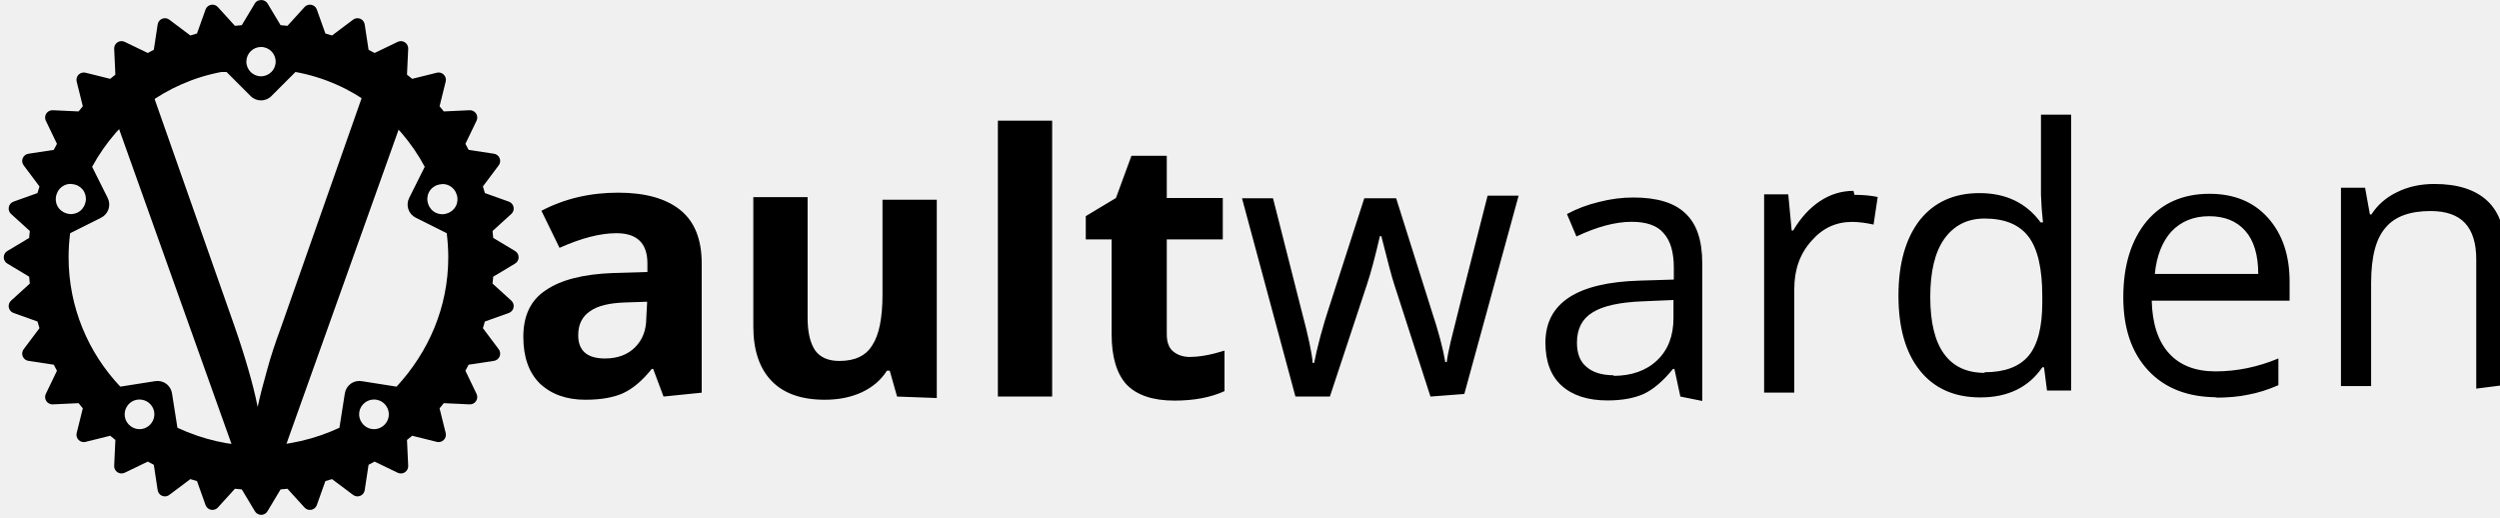
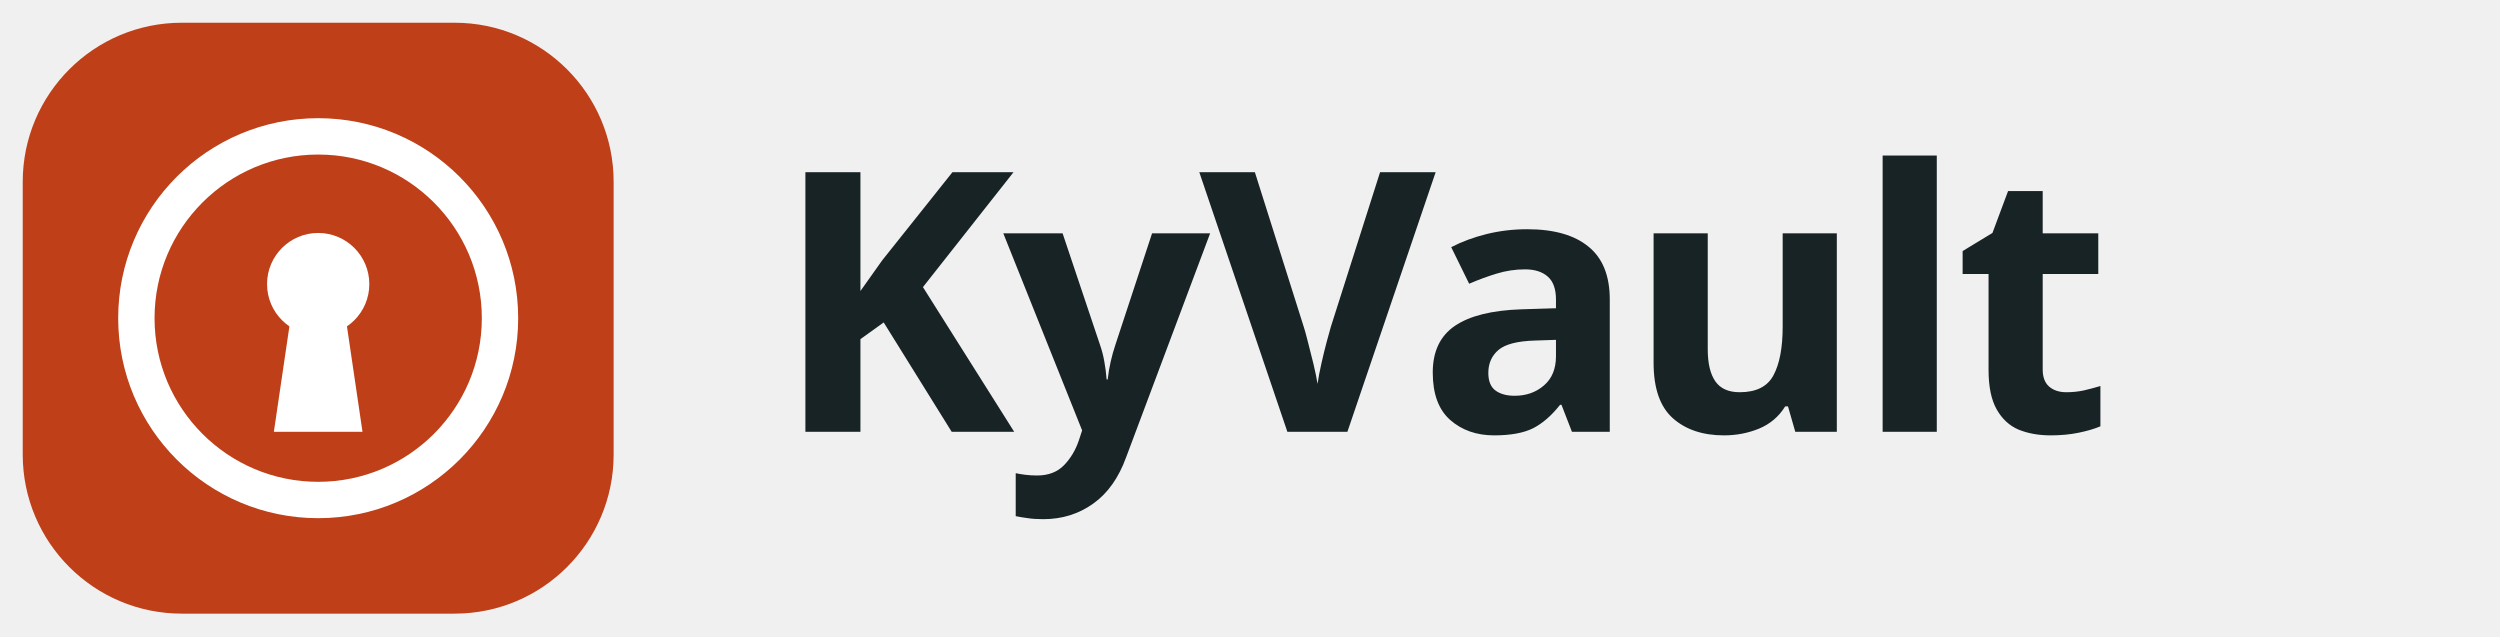
- <svg xmlns="http://www.w3.org/2000/svg" version="1.1" viewBox="0 0 290 60">
-   <path class="tw-fill-marketing-logo" d="m166 46-4.2-13q-.4-1.2-1.5-5.6h-.17q-.83 3.6-1.5 5.6l-4.3 13h-4l-6.2-23h3.6q2.2 8.6 3.3 13 1.2 4.5 1.3 6.1h.17q.23-1.2.73-3.1.52-1.9.89-3l4.2-13h3.7l4.1 13q1.2 3.6 1.6 6h.17q.083-.75.44-2.3.37-1.6 4.3-17h3.6l-6.3 23zm29 0-.69-3.2h-.17q-1.7 2.1-3.4 2.9-1.7.75-4.2.75-3.4 0-5.3-1.7-1.9-1.7-1.9-5 0-6.9 11-7.2l3.9-.12v-1.4q0-2.7-1.2-4-1.1-1.3-3.7-1.3-2.8 0-6.4 1.7l-1.1-2.6q1.7-.92 3.7-1.4 2-.52 4-.52 4.1 0 6 1.8 2 1.8 2 5.8v16zm-7.8-2.4q3.2 0 5.1-1.8 1.9-1.8 1.9-4.9v-2.1l-3.5.15q-4.1.15-5.9 1.3-1.8 1.1-1.8 3.5 0 1.9 1.1 2.8 1.1.98 3.2.98zm28-21q1.5 0 2.7.25l-.48 3.2q-1.4-.31-2.5-.31-2.8 0-4.7 2.2-2 2.2-2 5.6v12h-3.5v-23h2.8l.4 4.2h.17q1.3-2.2 3.1-3.4 1.8-1.2 3.9-1.2zm22 20h-.19q-2.4 3.5-7.2 3.5-4.5 0-7-3.1-2.5-3.1-2.5-8.7 0-5.6 2.5-8.8 2.5-3.1 6.9-3.1 4.6 0 7.1 3.4h.27l-.15-1.6-.083-1.6v-9.3h3.5v32h-2.8zm-6.9.58q3.5 0 5.1-1.9 1.6-1.9 1.6-6.2v-.73q0-4.8-1.6-6.9-1.6-2.1-5.1-2.1-3 0-4.7 2.4-1.6 2.3-1.6 6.7 0 4.4 1.6 6.6 1.6 2.2 4.7 2.2zm27 2.9q-5.1 0-8-3.1-2.9-3.1-2.9-8.5 0-5.5 2.7-8.8 2.7-3.2 7.3-3.2 4.3 0 6.8 2.8 2.5 2.8 2.5 7.4v2.2h-16q.1 4 2 6.1 1.9 2.1 5.4 2.1 3.7 0 7.3-1.5v3.1q-1.8.79-3.5 1.1-1.6.35-3.9.35zm-.94-21q-2.7 0-4.4 1.8-1.6 1.8-1.9 4.9h12q0-3.3-1.5-5-1.5-1.7-4.2-1.7zm31 20v-15q0-2.8-1.3-4.2-1.3-1.4-4-1.4-3.6 0-5.2 1.9-1.7 1.9-1.7 6.4v12h-3.5v-23h2.8l.56 3.1h.17q1.1-1.7 3-2.6 1.9-.94 4.3-.94 4.1 0 6.2 2 2.1 2 2.1 6.3v15z" />
-   <path class="tw-fill-marketing-logo" d="m77 46-1.2-3.2h-.17q-1.6 2-3.3 2.8-1.7.77-4.4.77-3.3 0-5.3-1.9-1.9-1.9-1.9-5.4 0-3.7 2.6-5.4 2.6-1.8 7.8-2l4-.12v-1q0-3.5-3.6-3.5-2.8 0-6.6 1.7l-2.1-4.3q4-2.1 8.9-2.1 4.7 0 7.2 2 2.5 2 2.5 6.2v15zm-1.9-11-2.5.083q-2.8.083-4.1 1-1.4.92-1.4 2.8 0 2.7 3.1 2.7 2.2 0 3.5-1.3 1.3-1.3 1.3-3.4zm29 11-.85-3h-.33q-1 1.6-2.9 2.5-1.9.87-4.3.87-4.1 0-6.2-2.2-2.1-2.2-2.1-6.3v-15h6.3v14q0 2.5.89 3.8.89 1.2 2.8 1.2 2.7 0 3.8-1.8 1.2-1.8 1.2-5.9v-11h6.3v23zm18 0h-6.3v-32h6.3zm16-4.6q1.7 0 4-.73v4.7q-2.4 1.1-5.8 1.1-3.8 0-5.6-1.9-1.7-1.9-1.7-5.8v-11h-3v-2.7l3.5-2.1 1.8-4.9h4.1v4.9h6.5v4.8h-6.5v11q0 1.4.75 2 .77.64 2 .64z" />
-   <path class="tw-fill-marketing-logo" d="m18 11-5.6.001 15 42h5.3l15-42h-5.6l-9.5 27c-.63 1.7-1.2 3.4-1.6 4.9-.43 1.5-.79 2.9-1.1 4.3-.28-1.4-.63-2.8-1.1-4.4-.43-1.5-.97-3.2-1.6-5l-9.5-27z" />
-   <path class="tw-fill-marketing-logo" d="m30 .05a.85.85 0 00-.44.37l-1.5 2.5c-.27.022-.53.046-.8.076l-2-2.2a.85.85 0 00-1.4.29l-1 2.8c-.26.074-.51.15-.77.23l-2.4-1.8a.85.85 0 00-1.4.56l-.44 2.9c-.23.12-.47.24-.7.37l-2.7-1.3a.85.85 0 00-1.2.81l.14 3c-.2.16-.4.33-.6.49l-2.9-.72a.85.85 0 00-1 1l.72 2.9c-.17.2-.33.4-.49.6l-3-.14a.85.85 0 00-.81 1.2l1.3 2.7c-.13.23-.25.46-.37.7l-2.9.44a.85.85 0 00-.56 1.4l1.8 2.4c-.081.25-.16.51-.23.77l-2.8 1a.85.85 0 00-.29 1.4l2.2 2c-.03.26-.054.53-.076.8l-2.5 1.5a.85.85 0 000 1.5l2.5 1.5c.022.27.046.53.076.8l-2.2 2a.85.85 0 00.29 1.4l2.8 1c.074.26.15.51.23.77l-1.8 2.4a.85.85 0 00.56 1.4l2.9.44c.12.23.24.47.37.7l-1.3 2.7a.85.85 0 00.81 1.2l3-.14c.16.2.33.4.49.6l-.72 2.9a.85.85 0 001 1l2.9-.72c.2.17.4.33.6.49l-.14 3a.85.85 0 001.2.81l2.7-1.3c.23.13.46.25.7.37l.44 2.9a.85.85 0 001.4.56l2.4-1.8c.25.081.51.16.77.23l1 2.8a.85.85 0 001.4.29l2-2.2c.26.03.53.054.8.076l1.5 2.5a.85.85 0 001.5 0l1.5-2.5c.27-.022.53-.046.8-.076l2 2.2a.85.85 0 001.4-.29l1-2.8c.26-.074.51-.15.77-.23l2.4 1.8a.85.85 0 001.4-.56l.44-2.9c.23-.12.47-.24.7-.37l2.7 1.3a.85.85 0 001.2-.81l-.14-3c.2-.16.4-.33.6-.49l2.9.72a.85.85 0 001-1l-.72-2.9c.17-.2.33-.4.49-.6l3 .14a.85.85 0 00.81-1.2l-1.3-2.7c.13-.23.25-.46.37-.7l2.9-.44a.85.85 0 00.56-1.4l-1.8-2.4c.081-.25.16-.51.23-.77l2.8-1a.85.85 0 00.29-1.4l-2.2-2c.03-.26.054-.53.076-.8l2.5-1.5a.85.85 0 000-1.5l-2.5-1.5c-.022-.27-.046-.53-.076-.8l2.2-2a.85.85 0 00-.29-1.4l-2.8-1c-.074-.26-.15-.51-.23-.77l1.8-2.4a.85.85 0 00-.56-1.4l-2.9-.44c-.12-.23-.24-.47-.37-.7l1.3-2.7a.85.85 0 00-.81-1.2l-3 .14c-.16-.2-.33-.4-.49-.6l.72-2.9a.85.85 0 00-1-1l-2.9.72c-.2-.17-.4-.33-.6-.49l.14-3a.85.85 0 00-1.2-.81l-2.7 1.3c-.23-.13-.46-.25-.7-.37l-.44-2.9a.85.85 0 00-1.4-.56l-2.4 1.8c-.25-.081-.51-.16-.77-.23l-1-2.8a.85.85 0 00-1.4-.29l-2 2.2c-.26-.03-.53-.054-.8-.076l-1.5-2.5a.85.85 0 00-1-.37zm.29 5.4a1.7 1.7 0 011.7 1.7 1.7 1.7 0 01-1.7 1.7 1.7 1.7 0 01-1.7-1.7 1.7 1.7 0 011.7-1.7zm-4 2.9 2.8 2.8a1.7 1.7 0 002.4 0l2.8-2.8c6.6 1.2 12 5.4 15 11l-1.8 3.6a1.7 1.7 0 00.75 2.3l3.6 1.8c.12.92.18 1.9.18 2.8 0 5.8-2.3 11-6 15l-4-.63a1.7 1.7 0 00-2 1.4l-.63 4c-2.8 1.3-6 2.1-9.4 2.1-3.4 0-6.5-.76-9.4-2.1l-.63-4a1.7 1.7 0 00-2-1.4l-4 .63c-3.7-3.9-6-9.2-6-15 0-.96.064-1.9.18-2.8l3.6-1.8a1.7 1.7 0 00.75-2.3l-1.8-3.6c3.1-5.7 8.6-9.8 15-11zm-18 13a1.7 1.7 0 01.48.083 1.7 1.7 0 011.1 2.2 1.7 1.7 0 01-2.2 1.1 1.7 1.7 0 01-1.1-2.2 1.7 1.7 0 011.7-1.2zm43 0a1.7 1.7 0 011.7 1.2 1.7 1.7 0 01-1.1 2.2 1.7 1.7 0 01-2.2-1.1 1.7 1.7 0 011.1-2.2 1.7 1.7 0 01.48-.083zm-35 25a1.7 1.7 0 01.91.32 1.7 1.7 0 01.38 2.4 1.7 1.7 0 01-2.4.38 1.7 1.7 0 01-.38-2.4 1.7 1.7 0 011.5-.7zm27 0a1.7 1.7 0 011.5.7 1.7 1.7 0 01-.38 2.4 1.7 1.7 0 01-2.4-.38 1.7 1.7 0 01.38-2.4 1.7 1.7 0 01.91-.32z" />
+ <svg xmlns="http://www.w3.org/2000/svg" viewBox="0 0 220 56" fill="none">
+   <rect x="2" y="2" width="52" height="52" rx="14" fill="#bf3f18" />
+   <circle cx="28" cy="28" r="16" stroke="#ffffff" stroke-width="3.2" />
+   <circle cx="28" cy="25" r="4.5" fill="#ffffff" />
+   <path d="M25.5 28.5h5l1.4 9.5h-7.8l1.4-9.5z" fill="#ffffff" />
+   <text x="68" y="38" fill="#182326" font-family="'Space Grotesk', ui-sans-serif, system-ui, sans-serif" font-size="32" font-weight="700" letter-spacing="-0.03em">KyVault</text>
</svg>
